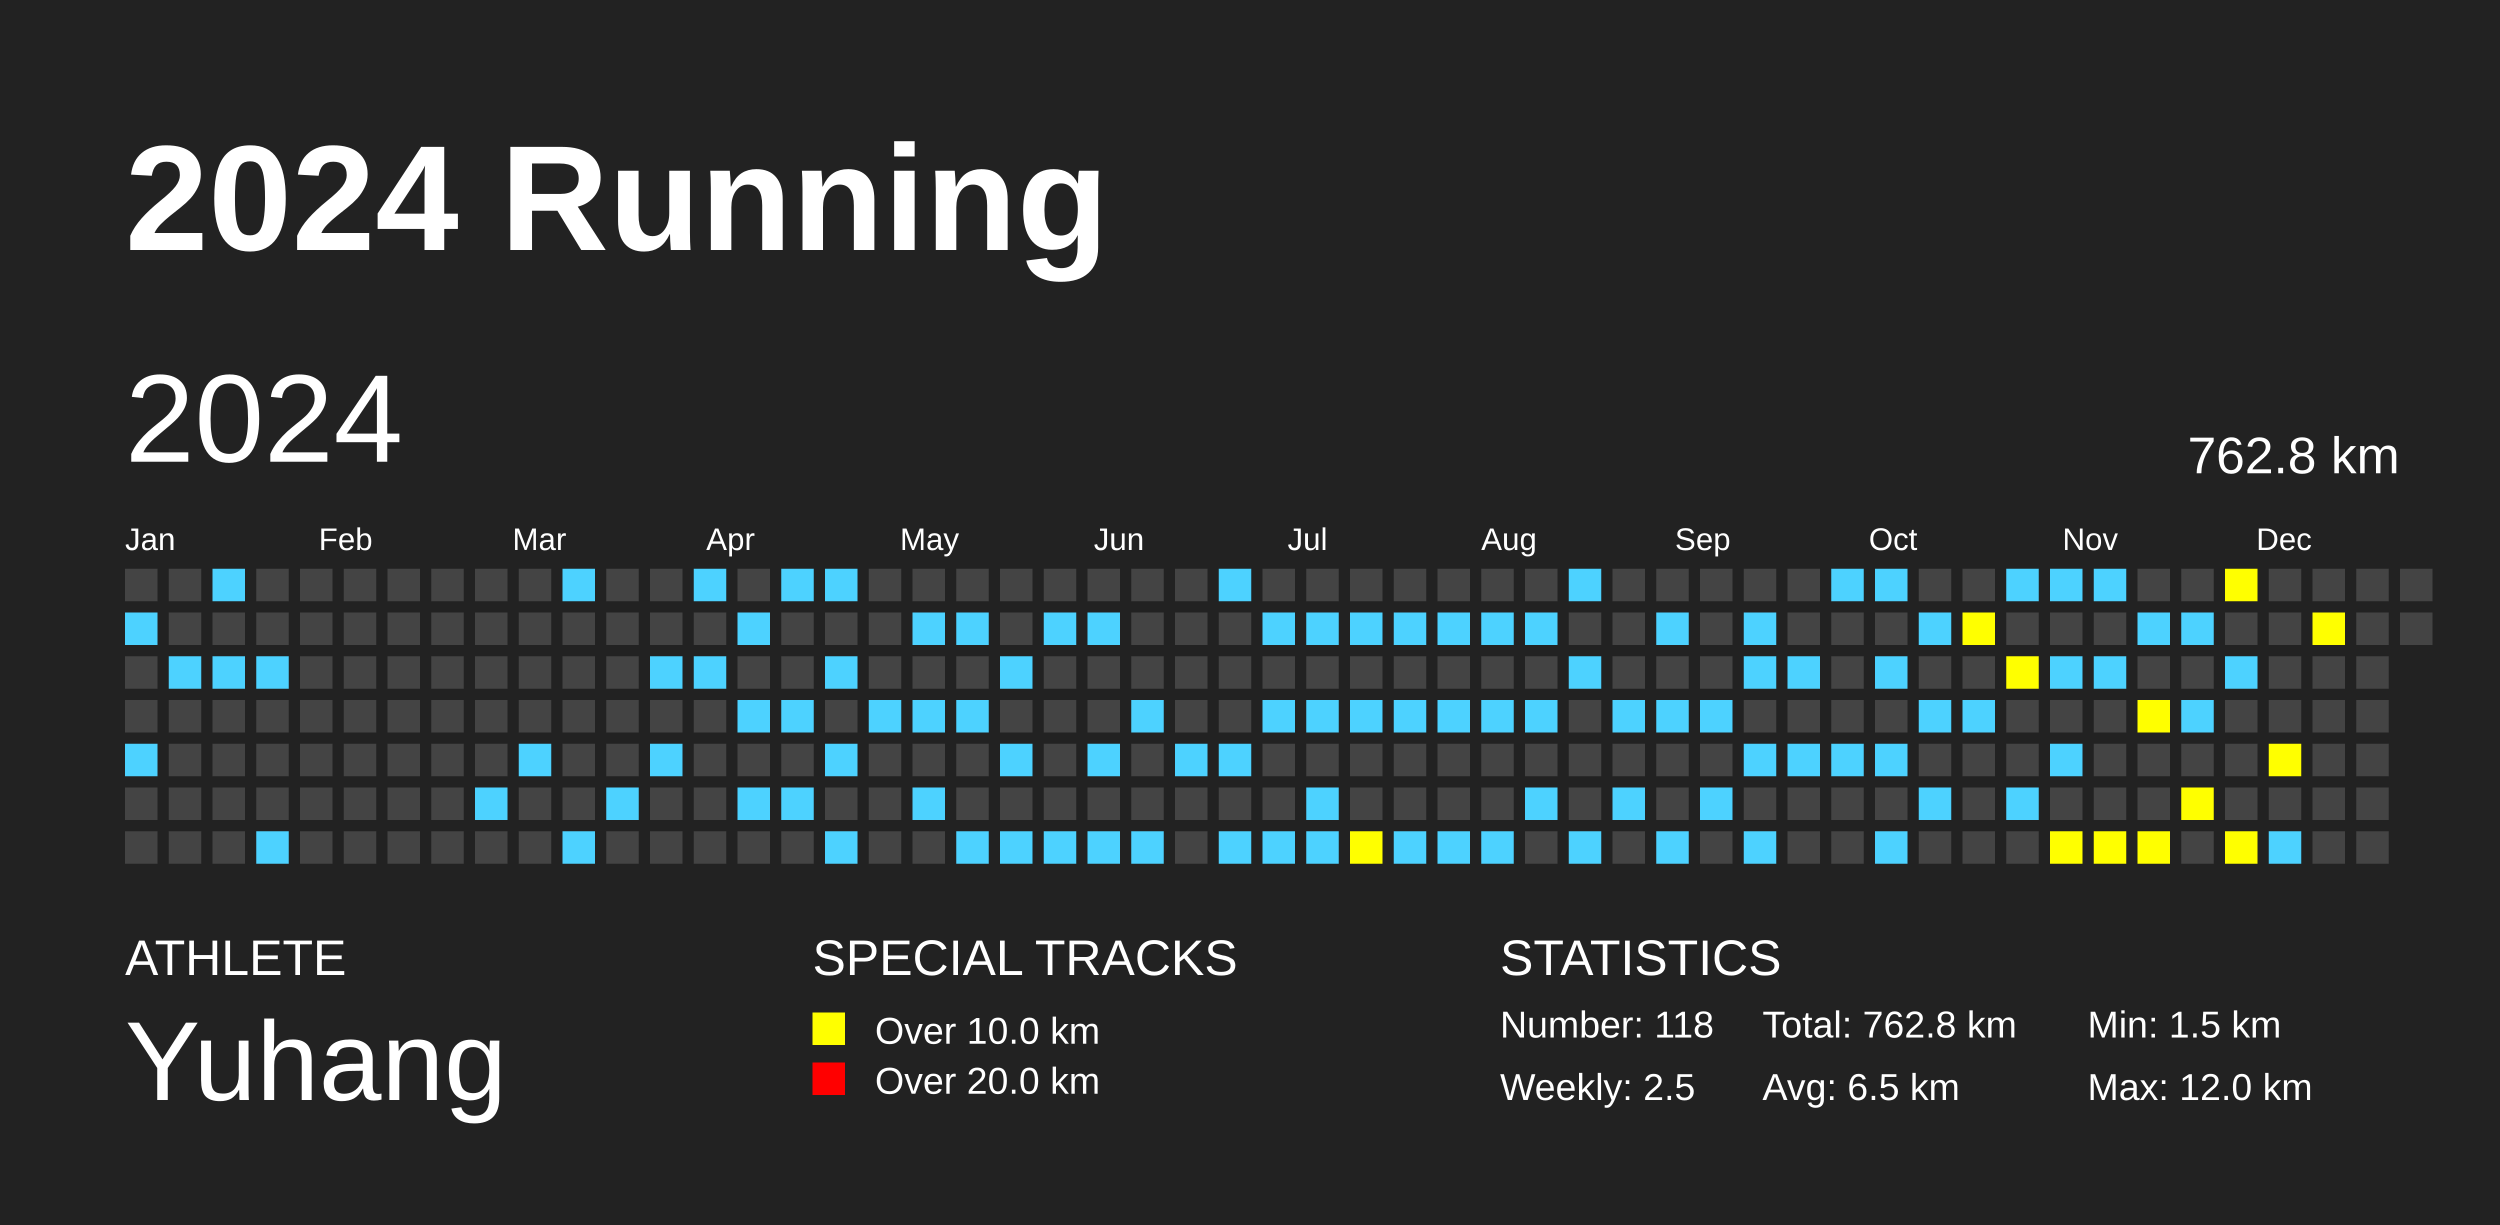
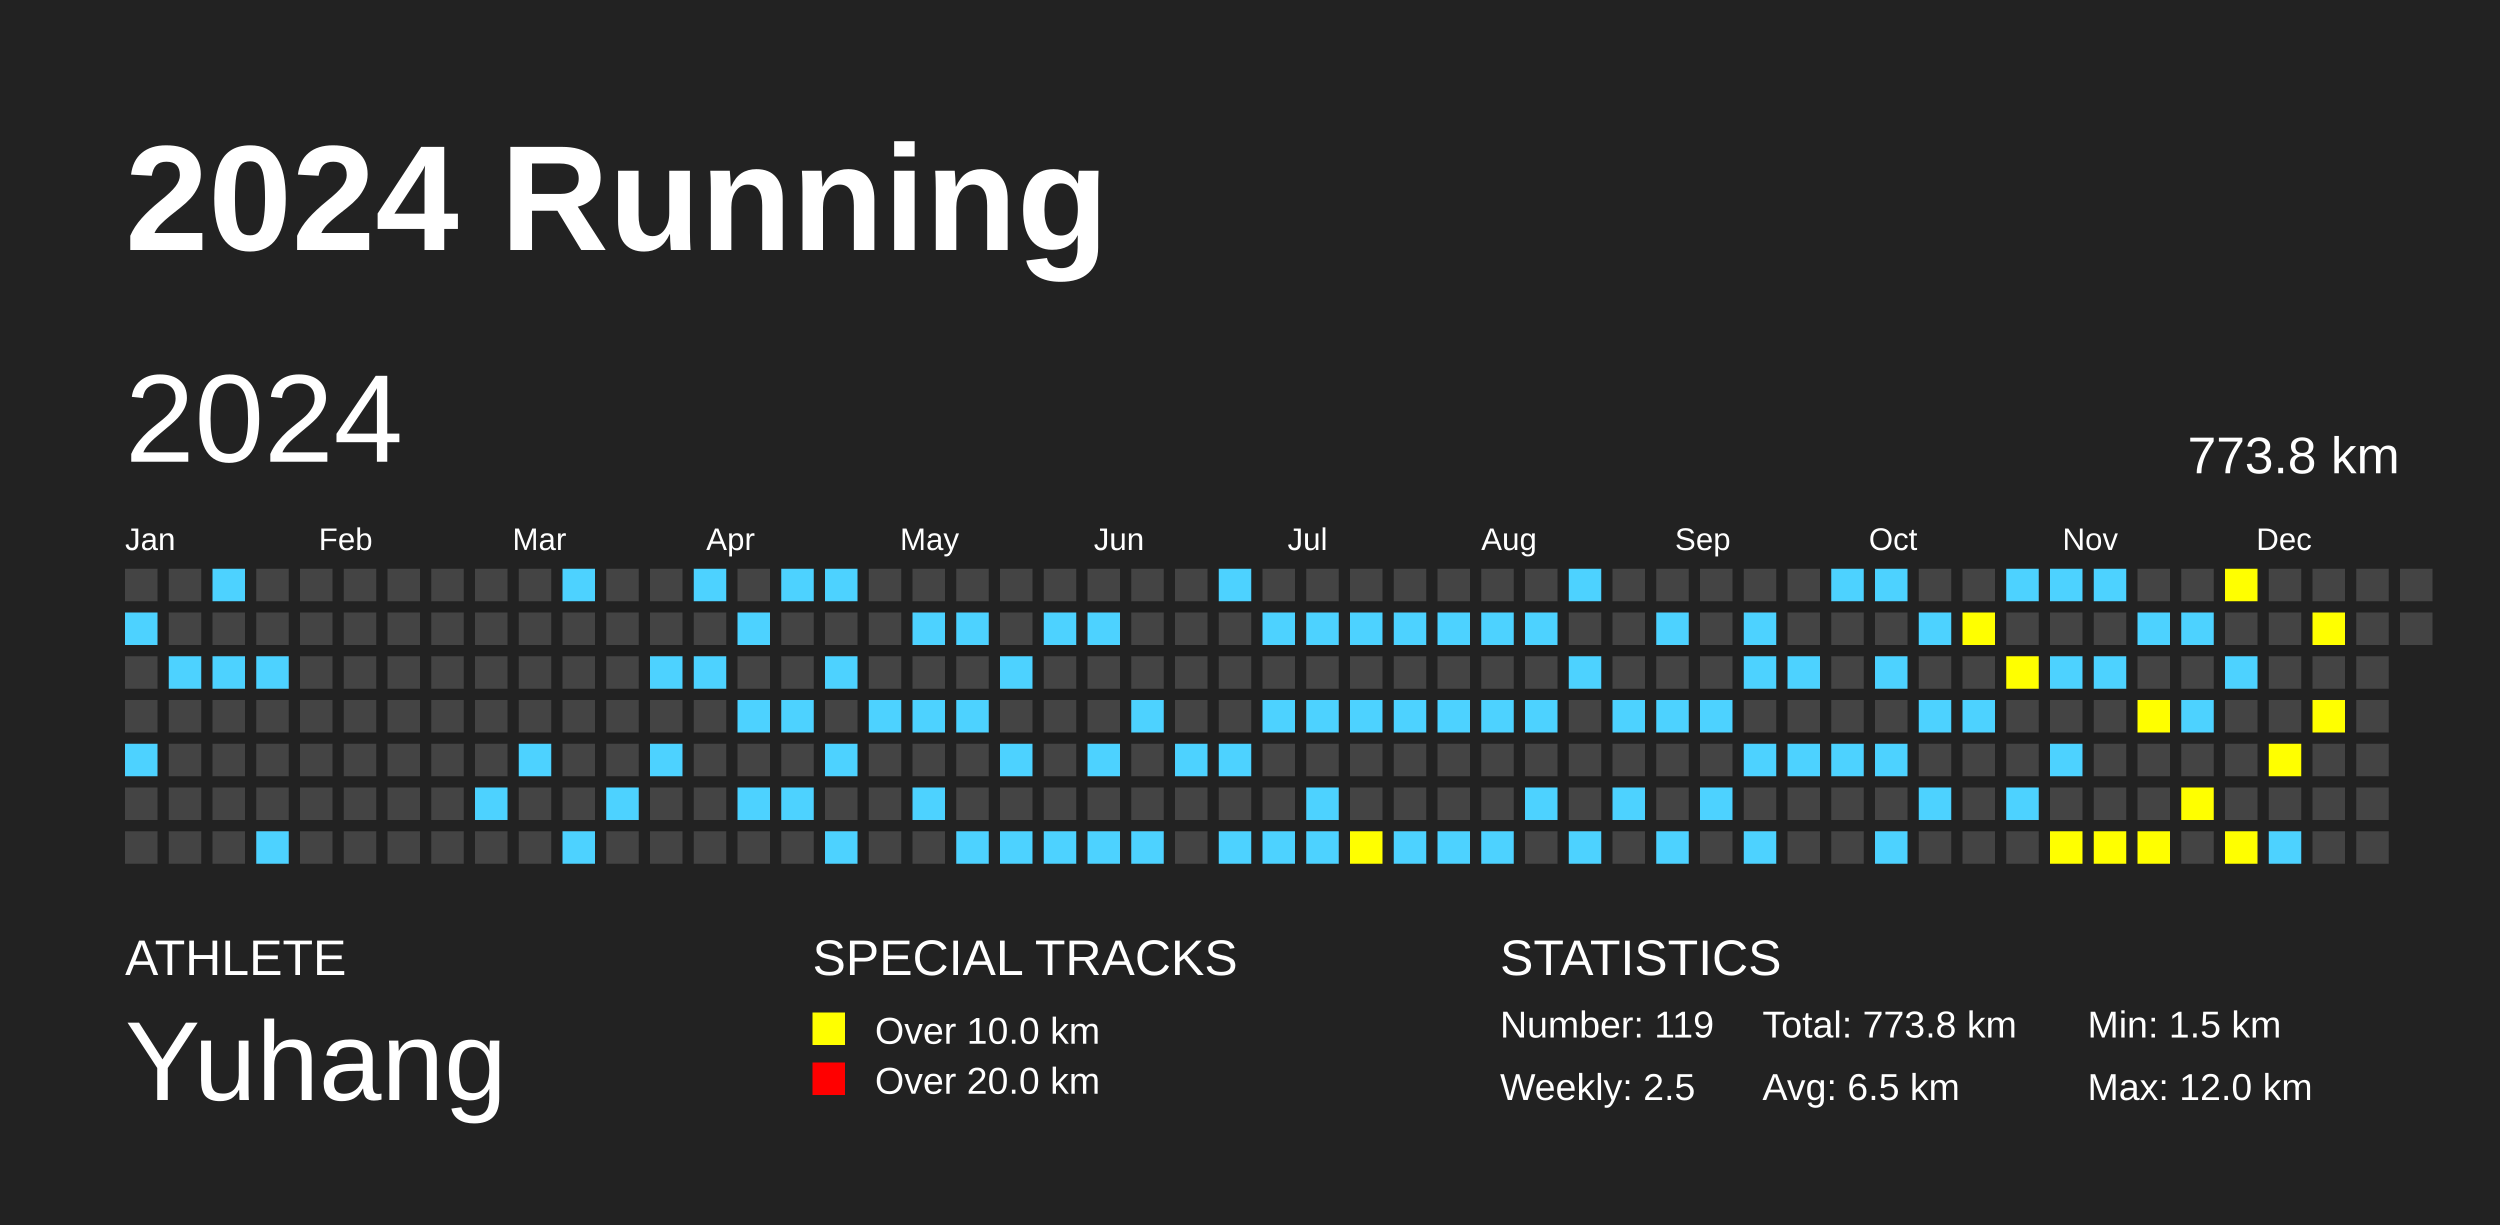
<svg xmlns="http://www.w3.org/2000/svg" baseProfile="full" height="98mm" version="1.1" viewBox="0,0,200,98" width="200mm">
  <defs />
  <rect fill="#222222" height="98" width="200" x="0" y="0" />
  <text fill="#FFFFFF" style="font-size:12px; font-family:Arial; font-weight:bold;" x="10" y="20">2024 Running</text>
  <text fill="#FFFFFF" style="font-size:4px; font-family:Arial" x="10" y="78">ATHLETE</text>
  <text fill="#FFFFFF" style="font-size:9px; font-family:Arial" x="10" y="88">Yuhang</text>
  <text fill="#FFFFFF" style="font-size:4px; font-family:Arial" x="65" y="78">SPECIAL TRACKS</text>
  <rect fill="yellow" height="2.6" width="2.6" x="65" y="81" />
  <text fill="#FFFFFF" style="font-size:3px; font-family:Arial" x="70" y="83.5">Over 10.0 km</text>
  <rect fill="red" height="2.6" width="2.6" x="65" y="85" />
  <text fill="#FFFFFF" style="font-size:3px; font-family:Arial" x="70" y="87.5">Over 20.0 km</text>
  <text fill="#FFFFFF" style="font-size:4px; font-family:Arial" x="120" y="78">STATISTICS</text>
-   <text fill="#FFFFFF" style="font-size:3px; font-family:Arial" x="120" y="83">Number: 118</text>
+   <text fill="#FFFFFF" style="font-size:3px; font-family:Arial" x="120" y="83">Number: 119</text>
  <text fill="#FFFFFF" style="font-size:3px; font-family:Arial" x="120" y="88">Weekly: 2.5</text>
-   <text fill="#FFFFFF" style="font-size:3px; font-family:Arial" x="141" y="83">Total: 762.8 km</text>
+   <text fill="#FFFFFF" style="font-size:3px; font-family:Arial" x="141" y="83">Total: 773.8 km</text>
  <text fill="#FFFFFF" style="font-size:3px; font-family:Arial" x="141" y="88">Avg: 6.5 km</text>
  <text fill="#FFFFFF" style="font-size:3px; font-family:Arial" x="167" y="83">Min: 1.5 km</text>
  <text fill="#FFFFFF" style="font-size:3px; font-family:Arial" x="167" y="88">Max: 12.0 km</text>
  <text dominant-baseline="hanging" fill="#FFFFFF" style="font-size:10.0px; font-family:Arial;" x="10" y="30">2024</text>
-   <text dominant-baseline="hanging" fill="#FFFFFF" style="font-size:4.125px; font-family:Arial;" x="175" y="35">762.8 km</text>
+   <text dominant-baseline="hanging" fill="#FFFFFF" style="font-size:4.125px; font-family:Arial;" x="175" y="35">773.8 km</text>
  <text fill="#FFFFFF" style="font-size:2.5px; font-family:Arial" x="10.0" y="44">Jan</text>
  <text fill="#FFFFFF" style="font-size:2.5px; font-family:Arial" x="25.5" y="44">Feb</text>
  <text fill="#FFFFFF" style="font-size:2.5px; font-family:Arial" x="41.0" y="44">Mar</text>
  <text fill="#FFFFFF" style="font-size:2.5px; font-family:Arial" x="56.5" y="44">Apr</text>
  <text fill="#FFFFFF" style="font-size:2.5px; font-family:Arial" x="72.0" y="44">May</text>
  <text fill="#FFFFFF" style="font-size:2.5px; font-family:Arial" x="87.5" y="44">Jun</text>
  <text fill="#FFFFFF" style="font-size:2.5px; font-family:Arial" x="103.0" y="44">Jul</text>
  <text fill="#FFFFFF" style="font-size:2.5px; font-family:Arial" x="118.5" y="44">Aug</text>
  <text fill="#FFFFFF" style="font-size:2.5px; font-family:Arial" x="134.0" y="44">Sep</text>
  <text fill="#FFFFFF" style="font-size:2.5px; font-family:Arial" x="149.5" y="44">Oct</text>
  <text fill="#FFFFFF" style="font-size:2.5px; font-family:Arial" x="165.0" y="44">Nov</text>
  <text fill="#FFFFFF" style="font-size:2.5px; font-family:Arial" x="180.5" y="44">Dec</text>
  <rect fill="#444444" height="2.6" width="2.6" x="10.0" y="45.5" />
  <rect fill="#4DD2FF" height="2.6" width="2.6" x="10.0" y="49.0" />
  <rect fill="#444444" height="2.6" width="2.6" x="10.0" y="52.5" />
  <rect fill="#444444" height="2.6" width="2.6" x="10.0" y="56.0" />
  <rect fill="#4DD2FF" height="2.6" width="2.6" x="10.0" y="59.5" />
  <rect fill="#444444" height="2.6" width="2.6" x="10.0" y="63.0" />
  <rect fill="#444444" height="2.6" width="2.6" x="10.0" y="66.5" />
  <rect fill="#444444" height="2.6" width="2.6" x="13.5" y="45.5" />
  <rect fill="#444444" height="2.6" width="2.6" x="13.5" y="49.0" />
  <rect fill="#4DD2FF" height="2.6" width="2.6" x="13.5" y="52.5" />
  <rect fill="#444444" height="2.6" width="2.6" x="13.5" y="56.0" />
  <rect fill="#444444" height="2.6" width="2.6" x="13.5" y="59.5" />
  <rect fill="#444444" height="2.6" width="2.6" x="13.5" y="63.0" />
  <rect fill="#444444" height="2.6" width="2.6" x="13.5" y="66.5" />
  <rect fill="#4DD2FF" height="2.6" width="2.6" x="17.0" y="45.5" />
  <rect fill="#444444" height="2.6" width="2.6" x="17.0" y="49.0" />
  <rect fill="#4DD2FF" height="2.6" width="2.6" x="17.0" y="52.5" />
  <rect fill="#444444" height="2.6" width="2.6" x="17.0" y="56.0" />
  <rect fill="#444444" height="2.6" width="2.6" x="17.0" y="59.5" />
  <rect fill="#444444" height="2.6" width="2.6" x="17.0" y="63.0" />
  <rect fill="#444444" height="2.6" width="2.6" x="17.0" y="66.5" />
  <rect fill="#444444" height="2.6" width="2.6" x="20.5" y="45.5" />
  <rect fill="#444444" height="2.6" width="2.6" x="20.5" y="49.0" />
  <rect fill="#4DD2FF" height="2.6" width="2.6" x="20.5" y="52.5" />
  <rect fill="#444444" height="2.6" width="2.6" x="20.5" y="56.0" />
  <rect fill="#444444" height="2.6" width="2.6" x="20.5" y="59.5" />
  <rect fill="#444444" height="2.6" width="2.6" x="20.5" y="63.0" />
  <rect fill="#4DD2FF" height="2.6" width="2.6" x="20.5" y="66.5" />
  <rect fill="#444444" height="2.6" width="2.6" x="24.0" y="45.5" />
  <rect fill="#444444" height="2.6" width="2.6" x="24.0" y="49.0" />
  <rect fill="#444444" height="2.6" width="2.6" x="24.0" y="52.5" />
  <rect fill="#444444" height="2.6" width="2.6" x="24.0" y="56.0" />
  <rect fill="#444444" height="2.6" width="2.6" x="24.0" y="59.5" />
  <rect fill="#444444" height="2.6" width="2.6" x="24.0" y="63.0" />
  <rect fill="#444444" height="2.6" width="2.6" x="24.0" y="66.5" />
  <rect fill="#444444" height="2.6" width="2.6" x="27.5" y="45.5" />
  <rect fill="#444444" height="2.6" width="2.6" x="27.5" y="49.0" />
  <rect fill="#444444" height="2.6" width="2.6" x="27.5" y="52.5" />
  <rect fill="#444444" height="2.6" width="2.6" x="27.5" y="56.0" />
  <rect fill="#444444" height="2.6" width="2.6" x="27.5" y="59.5" />
  <rect fill="#444444" height="2.6" width="2.6" x="27.5" y="63.0" />
  <rect fill="#444444" height="2.6" width="2.6" x="27.5" y="66.5" />
  <rect fill="#444444" height="2.6" width="2.6" x="31.0" y="45.5" />
  <rect fill="#444444" height="2.6" width="2.6" x="31.0" y="49.0" />
  <rect fill="#444444" height="2.6" width="2.6" x="31.0" y="52.5" />
  <rect fill="#444444" height="2.6" width="2.6" x="31.0" y="56.0" />
  <rect fill="#444444" height="2.6" width="2.6" x="31.0" y="59.5" />
  <rect fill="#444444" height="2.6" width="2.6" x="31.0" y="63.0" />
  <rect fill="#444444" height="2.6" width="2.6" x="31.0" y="66.5" />
  <rect fill="#444444" height="2.6" width="2.6" x="34.5" y="45.5" />
  <rect fill="#444444" height="2.6" width="2.6" x="34.5" y="49.0" />
  <rect fill="#444444" height="2.6" width="2.6" x="34.5" y="52.5" />
  <rect fill="#444444" height="2.6" width="2.6" x="34.5" y="56.0" />
  <rect fill="#444444" height="2.6" width="2.6" x="34.5" y="59.5" />
  <rect fill="#444444" height="2.6" width="2.6" x="34.5" y="63.0" />
  <rect fill="#444444" height="2.6" width="2.6" x="34.5" y="66.5" />
  <rect fill="#444444" height="2.6" width="2.6" x="38.0" y="45.5" />
  <rect fill="#444444" height="2.6" width="2.6" x="38.0" y="49.0" />
  <rect fill="#444444" height="2.6" width="2.6" x="38.0" y="52.5" />
  <rect fill="#444444" height="2.6" width="2.6" x="38.0" y="56.0" />
  <rect fill="#444444" height="2.6" width="2.6" x="38.0" y="59.5" />
  <rect fill="#4DD2FF" height="2.6" width="2.6" x="38.0" y="63.0" />
  <rect fill="#444444" height="2.6" width="2.6" x="38.0" y="66.5" />
  <rect fill="#444444" height="2.6" width="2.6" x="41.5" y="45.5" />
  <rect fill="#444444" height="2.6" width="2.6" x="41.5" y="49.0" />
  <rect fill="#444444" height="2.6" width="2.6" x="41.5" y="52.5" />
  <rect fill="#444444" height="2.6" width="2.6" x="41.5" y="56.0" />
  <rect fill="#4DD2FF" height="2.6" width="2.6" x="41.5" y="59.5" />
  <rect fill="#444444" height="2.6" width="2.6" x="41.5" y="63.0" />
  <rect fill="#444444" height="2.6" width="2.6" x="41.5" y="66.5" />
  <rect fill="#4DD2FF" height="2.6" width="2.6" x="45.0" y="45.5" />
  <rect fill="#444444" height="2.6" width="2.6" x="45.0" y="49.0" />
  <rect fill="#444444" height="2.6" width="2.6" x="45.0" y="52.5" />
  <rect fill="#444444" height="2.6" width="2.6" x="45.0" y="56.0" />
  <rect fill="#444444" height="2.6" width="2.6" x="45.0" y="59.5" />
  <rect fill="#444444" height="2.6" width="2.6" x="45.0" y="63.0" />
  <rect fill="#4DD2FF" height="2.6" width="2.6" x="45.0" y="66.5" />
  <rect fill="#444444" height="2.6" width="2.6" x="48.5" y="45.5" />
  <rect fill="#444444" height="2.6" width="2.6" x="48.5" y="49.0" />
  <rect fill="#444444" height="2.6" width="2.6" x="48.5" y="52.5" />
  <rect fill="#444444" height="2.6" width="2.6" x="48.5" y="56.0" />
  <rect fill="#444444" height="2.6" width="2.6" x="48.5" y="59.5" />
  <rect fill="#4DD2FF" height="2.6" width="2.6" x="48.5" y="63.0" />
  <rect fill="#444444" height="2.6" width="2.6" x="48.5" y="66.5" />
  <rect fill="#444444" height="2.6" width="2.6" x="52.0" y="45.5" />
  <rect fill="#444444" height="2.6" width="2.6" x="52.0" y="49.0" />
  <rect fill="#4DD2FF" height="2.6" width="2.6" x="52.0" y="52.5" />
  <rect fill="#444444" height="2.6" width="2.6" x="52.0" y="56.0" />
  <rect fill="#4DD2FF" height="2.6" width="2.6" x="52.0" y="59.5" />
  <rect fill="#444444" height="2.6" width="2.6" x="52.0" y="63.0" />
  <rect fill="#444444" height="2.6" width="2.6" x="52.0" y="66.5" />
  <rect fill="#4DD2FF" height="2.6" width="2.6" x="55.5" y="45.5" />
  <rect fill="#444444" height="2.6" width="2.6" x="55.5" y="49.0" />
  <rect fill="#4DD2FF" height="2.6" width="2.6" x="55.5" y="52.5" />
  <rect fill="#444444" height="2.6" width="2.6" x="55.5" y="56.0" />
  <rect fill="#444444" height="2.6" width="2.6" x="55.5" y="59.5" />
  <rect fill="#444444" height="2.6" width="2.6" x="55.5" y="63.0" />
  <rect fill="#444444" height="2.6" width="2.6" x="55.5" y="66.5" />
  <rect fill="#444444" height="2.6" width="2.6" x="59.0" y="45.5" />
  <rect fill="#4DD2FF" height="2.6" width="2.6" x="59.0" y="49.0" />
  <rect fill="#444444" height="2.6" width="2.6" x="59.0" y="52.5" />
  <rect fill="#4DD2FF" height="2.6" width="2.6" x="59.0" y="56.0" />
  <rect fill="#444444" height="2.6" width="2.6" x="59.0" y="59.5" />
  <rect fill="#4DD2FF" height="2.6" width="2.6" x="59.0" y="63.0" />
  <rect fill="#444444" height="2.6" width="2.6" x="59.0" y="66.5" />
  <rect fill="#4DD2FF" height="2.6" width="2.6" x="62.5" y="45.5" />
  <rect fill="#444444" height="2.6" width="2.6" x="62.5" y="49.0" />
  <rect fill="#444444" height="2.6" width="2.6" x="62.5" y="52.5" />
  <rect fill="#4DD2FF" height="2.6" width="2.6" x="62.5" y="56.0" />
  <rect fill="#444444" height="2.6" width="2.6" x="62.5" y="59.5" />
  <rect fill="#4DD2FF" height="2.6" width="2.6" x="62.5" y="63.0" />
  <rect fill="#444444" height="2.6" width="2.6" x="62.5" y="66.5" />
  <rect fill="#4DD2FF" height="2.6" width="2.6" x="66.0" y="45.5" />
  <rect fill="#444444" height="2.6" width="2.6" x="66.0" y="49.0" />
  <rect fill="#4DD2FF" height="2.6" width="2.6" x="66.0" y="52.5" />
  <rect fill="#444444" height="2.6" width="2.6" x="66.0" y="56.0" />
  <rect fill="#4DD2FF" height="2.6" width="2.6" x="66.0" y="59.5" />
  <rect fill="#444444" height="2.6" width="2.6" x="66.0" y="63.0" />
  <rect fill="#4DD2FF" height="2.6" width="2.6" x="66.0" y="66.5" />
  <rect fill="#444444" height="2.6" width="2.6" x="69.5" y="45.5" />
  <rect fill="#444444" height="2.6" width="2.6" x="69.5" y="49.0" />
  <rect fill="#444444" height="2.6" width="2.6" x="69.5" y="52.5" />
  <rect fill="#4DD2FF" height="2.6" width="2.6" x="69.5" y="56.0" />
  <rect fill="#444444" height="2.6" width="2.6" x="69.5" y="59.5" />
  <rect fill="#444444" height="2.6" width="2.6" x="69.5" y="63.0" />
  <rect fill="#444444" height="2.6" width="2.6" x="69.5" y="66.5" />
  <rect fill="#444444" height="2.6" width="2.6" x="73.0" y="45.5" />
  <rect fill="#4DD2FF" height="2.6" width="2.6" x="73.0" y="49.0" />
  <rect fill="#444444" height="2.6" width="2.6" x="73.0" y="52.5" />
  <rect fill="#4DD2FF" height="2.6" width="2.6" x="73.0" y="56.0" />
  <rect fill="#444444" height="2.6" width="2.6" x="73.0" y="59.5" />
  <rect fill="#4DD2FF" height="2.6" width="2.6" x="73.0" y="63.0" />
  <rect fill="#444444" height="2.6" width="2.6" x="73.0" y="66.5" />
  <rect fill="#444444" height="2.6" width="2.6" x="76.5" y="45.5" />
  <rect fill="#4DD2FF" height="2.6" width="2.6" x="76.5" y="49.0" />
  <rect fill="#444444" height="2.6" width="2.6" x="76.5" y="52.5" />
  <rect fill="#4DD2FF" height="2.6" width="2.6" x="76.5" y="56.0" />
  <rect fill="#444444" height="2.6" width="2.6" x="76.5" y="59.5" />
  <rect fill="#444444" height="2.6" width="2.6" x="76.5" y="63.0" />
  <rect fill="#4DD2FF" height="2.6" width="2.6" x="76.5" y="66.5" />
  <rect fill="#444444" height="2.6" width="2.6" x="80.0" y="45.5" />
  <rect fill="#444444" height="2.6" width="2.6" x="80.0" y="49.0" />
  <rect fill="#4DD2FF" height="2.6" width="2.6" x="80.0" y="52.5" />
  <rect fill="#444444" height="2.6" width="2.6" x="80.0" y="56.0" />
  <rect fill="#4DD2FF" height="2.6" width="2.6" x="80.0" y="59.5" />
  <rect fill="#444444" height="2.6" width="2.6" x="80.0" y="63.0" />
  <rect fill="#4DD2FF" height="2.6" width="2.6" x="80.0" y="66.5" />
  <rect fill="#444444" height="2.6" width="2.6" x="83.5" y="45.5" />
  <rect fill="#4DD2FF" height="2.6" width="2.6" x="83.5" y="49.0" />
  <rect fill="#444444" height="2.6" width="2.6" x="83.5" y="52.5" />
  <rect fill="#444444" height="2.6" width="2.6" x="83.5" y="56.0" />
  <rect fill="#444444" height="2.6" width="2.6" x="83.5" y="59.5" />
  <rect fill="#444444" height="2.6" width="2.6" x="83.5" y="63.0" />
  <rect fill="#4DD2FF" height="2.6" width="2.6" x="83.5" y="66.5" />
  <rect fill="#444444" height="2.6" width="2.6" x="87.0" y="45.5" />
  <rect fill="#4DD2FF" height="2.6" width="2.6" x="87.0" y="49.0" />
  <rect fill="#444444" height="2.6" width="2.6" x="87.0" y="52.5" />
  <rect fill="#444444" height="2.6" width="2.6" x="87.0" y="56.0" />
  <rect fill="#4DD2FF" height="2.6" width="2.6" x="87.0" y="59.5" />
  <rect fill="#444444" height="2.6" width="2.6" x="87.0" y="63.0" />
  <rect fill="#4DD2FF" height="2.6" width="2.6" x="87.0" y="66.5" />
  <rect fill="#444444" height="2.6" width="2.6" x="90.5" y="45.5" />
  <rect fill="#444444" height="2.6" width="2.6" x="90.5" y="49.0" />
  <rect fill="#444444" height="2.6" width="2.6" x="90.5" y="52.5" />
  <rect fill="#4DD2FF" height="2.6" width="2.6" x="90.5" y="56.0" />
  <rect fill="#444444" height="2.6" width="2.6" x="90.5" y="59.5" />
  <rect fill="#444444" height="2.6" width="2.6" x="90.5" y="63.0" />
  <rect fill="#4DD2FF" height="2.6" width="2.6" x="90.5" y="66.5" />
  <rect fill="#444444" height="2.6" width="2.6" x="94.0" y="45.5" />
  <rect fill="#444444" height="2.6" width="2.6" x="94.0" y="49.0" />
  <rect fill="#444444" height="2.6" width="2.6" x="94.0" y="52.5" />
  <rect fill="#444444" height="2.6" width="2.6" x="94.0" y="56.0" />
  <rect fill="#4DD2FF" height="2.6" width="2.6" x="94.0" y="59.5" />
  <rect fill="#444444" height="2.6" width="2.6" x="94.0" y="63.0" />
  <rect fill="#444444" height="2.6" width="2.6" x="94.0" y="66.5" />
  <rect fill="#4DD2FF" height="2.6" width="2.6" x="97.5" y="45.5" />
  <rect fill="#444444" height="2.6" width="2.6" x="97.5" y="49.0" />
  <rect fill="#444444" height="2.6" width="2.6" x="97.5" y="52.5" />
  <rect fill="#444444" height="2.6" width="2.6" x="97.5" y="56.0" />
  <rect fill="#4DD2FF" height="2.6" width="2.6" x="97.5" y="59.5" />
  <rect fill="#444444" height="2.6" width="2.6" x="97.5" y="63.0" />
  <rect fill="#4DD2FF" height="2.6" width="2.6" x="97.5" y="66.5" />
  <rect fill="#444444" height="2.6" width="2.6" x="101.0" y="45.5" />
  <rect fill="#4DD2FF" height="2.6" width="2.6" x="101.0" y="49.0" />
  <rect fill="#444444" height="2.6" width="2.6" x="101.0" y="52.5" />
  <rect fill="#4DD2FF" height="2.6" width="2.6" x="101.0" y="56.0" />
  <rect fill="#444444" height="2.6" width="2.6" x="101.0" y="59.5" />
  <rect fill="#444444" height="2.6" width="2.6" x="101.0" y="63.0" />
  <rect fill="#4DD2FF" height="2.6" width="2.6" x="101.0" y="66.5" />
  <rect fill="#444444" height="2.6" width="2.6" x="104.5" y="45.5" />
  <rect fill="#4DD2FF" height="2.6" width="2.6" x="104.5" y="49.0" />
  <rect fill="#444444" height="2.6" width="2.6" x="104.5" y="52.5" />
  <rect fill="#4DD2FF" height="2.6" width="2.6" x="104.5" y="56.0" />
  <rect fill="#444444" height="2.6" width="2.6" x="104.5" y="59.5" />
  <rect fill="#4DD2FF" height="2.6" width="2.6" x="104.5" y="63.0" />
  <rect fill="#4DD2FF" height="2.6" width="2.6" x="104.5" y="66.5" />
  <rect fill="#444444" height="2.6" width="2.6" x="108.0" y="45.5" />
  <rect fill="#4DD2FF" height="2.6" width="2.6" x="108.0" y="49.0" />
  <rect fill="#444444" height="2.6" width="2.6" x="108.0" y="52.5" />
  <rect fill="#4DD2FF" height="2.6" width="2.6" x="108.0" y="56.0" />
  <rect fill="#444444" height="2.6" width="2.6" x="108.0" y="59.5" />
  <rect fill="#444444" height="2.6" width="2.6" x="108.0" y="63.0" />
  <rect fill="yellow" height="2.6" width="2.6" x="108.0" y="66.5" />
  <rect fill="#444444" height="2.6" width="2.6" x="111.5" y="45.5" />
  <rect fill="#4DD2FF" height="2.6" width="2.6" x="111.5" y="49.0" />
  <rect fill="#444444" height="2.6" width="2.6" x="111.5" y="52.5" />
  <rect fill="#4DD2FF" height="2.6" width="2.6" x="111.5" y="56.0" />
  <rect fill="#444444" height="2.6" width="2.6" x="111.5" y="59.5" />
  <rect fill="#444444" height="2.6" width="2.6" x="111.5" y="63.0" />
  <rect fill="#4DD2FF" height="2.6" width="2.6" x="111.5" y="66.5" />
  <rect fill="#444444" height="2.6" width="2.6" x="115.0" y="45.5" />
  <rect fill="#4DD2FF" height="2.6" width="2.6" x="115.0" y="49.0" />
  <rect fill="#444444" height="2.6" width="2.6" x="115.0" y="52.5" />
  <rect fill="#4DD2FF" height="2.6" width="2.6" x="115.0" y="56.0" />
  <rect fill="#444444" height="2.6" width="2.6" x="115.0" y="59.5" />
  <rect fill="#444444" height="2.6" width="2.6" x="115.0" y="63.0" />
  <rect fill="#4DD2FF" height="2.6" width="2.6" x="115.0" y="66.5" />
  <rect fill="#444444" height="2.6" width="2.6" x="118.5" y="45.5" />
  <rect fill="#4DD2FF" height="2.6" width="2.6" x="118.5" y="49.0" />
  <rect fill="#444444" height="2.6" width="2.6" x="118.5" y="52.5" />
  <rect fill="#4DD2FF" height="2.6" width="2.6" x="118.5" y="56.0" />
  <rect fill="#444444" height="2.6" width="2.6" x="118.5" y="59.5" />
  <rect fill="#444444" height="2.6" width="2.6" x="118.5" y="63.0" />
  <rect fill="#4DD2FF" height="2.6" width="2.6" x="118.5" y="66.5" />
  <rect fill="#444444" height="2.6" width="2.6" x="122.0" y="45.5" />
  <rect fill="#4DD2FF" height="2.6" width="2.6" x="122.0" y="49.0" />
  <rect fill="#444444" height="2.6" width="2.6" x="122.0" y="52.5" />
  <rect fill="#4DD2FF" height="2.6" width="2.6" x="122.0" y="56.0" />
  <rect fill="#444444" height="2.6" width="2.6" x="122.0" y="59.5" />
  <rect fill="#4DD2FF" height="2.6" width="2.6" x="122.0" y="63.0" />
  <rect fill="#444444" height="2.6" width="2.6" x="122.0" y="66.5" />
  <rect fill="#4DD2FF" height="2.6" width="2.6" x="125.5" y="45.5" />
  <rect fill="#444444" height="2.6" width="2.6" x="125.5" y="49.0" />
  <rect fill="#4DD2FF" height="2.6" width="2.6" x="125.5" y="52.5" />
  <rect fill="#444444" height="2.6" width="2.6" x="125.5" y="56.0" />
  <rect fill="#444444" height="2.6" width="2.6" x="125.5" y="59.5" />
  <rect fill="#444444" height="2.6" width="2.6" x="125.5" y="63.0" />
  <rect fill="#4DD2FF" height="2.6" width="2.6" x="125.5" y="66.5" />
  <rect fill="#444444" height="2.6" width="2.6" x="129.0" y="45.5" />
  <rect fill="#444444" height="2.6" width="2.6" x="129.0" y="49.0" />
  <rect fill="#444444" height="2.6" width="2.6" x="129.0" y="52.5" />
  <rect fill="#4DD2FF" height="2.6" width="2.6" x="129.0" y="56.0" />
  <rect fill="#444444" height="2.6" width="2.6" x="129.0" y="59.5" />
  <rect fill="#4DD2FF" height="2.6" width="2.6" x="129.0" y="63.0" />
  <rect fill="#444444" height="2.6" width="2.6" x="129.0" y="66.5" />
  <rect fill="#444444" height="2.6" width="2.6" x="132.5" y="45.5" />
  <rect fill="#4DD2FF" height="2.6" width="2.6" x="132.5" y="49.0" />
  <rect fill="#444444" height="2.6" width="2.6" x="132.5" y="52.5" />
  <rect fill="#4DD2FF" height="2.6" width="2.6" x="132.5" y="56.0" />
  <rect fill="#444444" height="2.6" width="2.6" x="132.5" y="59.5" />
  <rect fill="#444444" height="2.6" width="2.6" x="132.5" y="63.0" />
  <rect fill="#4DD2FF" height="2.6" width="2.6" x="132.5" y="66.5" />
  <rect fill="#444444" height="2.6" width="2.6" x="136.0" y="45.5" />
  <rect fill="#444444" height="2.6" width="2.6" x="136.0" y="49.0" />
  <rect fill="#444444" height="2.6" width="2.6" x="136.0" y="52.5" />
  <rect fill="#4DD2FF" height="2.6" width="2.6" x="136.0" y="56.0" />
  <rect fill="#444444" height="2.6" width="2.6" x="136.0" y="59.5" />
  <rect fill="#4DD2FF" height="2.6" width="2.6" x="136.0" y="63.0" />
  <rect fill="#444444" height="2.6" width="2.6" x="136.0" y="66.5" />
  <rect fill="#444444" height="2.6" width="2.6" x="139.5" y="45.5" />
  <rect fill="#4DD2FF" height="2.6" width="2.6" x="139.5" y="49.0" />
  <rect fill="#4DD2FF" height="2.6" width="2.6" x="139.5" y="52.5" />
  <rect fill="#444444" height="2.6" width="2.6" x="139.5" y="56.0" />
  <rect fill="#4DD2FF" height="2.6" width="2.6" x="139.5" y="59.5" />
  <rect fill="#444444" height="2.6" width="2.6" x="139.5" y="63.0" />
  <rect fill="#4DD2FF" height="2.6" width="2.6" x="139.5" y="66.5" />
  <rect fill="#444444" height="2.6" width="2.6" x="143.0" y="45.5" />
  <rect fill="#444444" height="2.6" width="2.6" x="143.0" y="49.0" />
  <rect fill="#4DD2FF" height="2.6" width="2.6" x="143.0" y="52.5" />
  <rect fill="#444444" height="2.6" width="2.6" x="143.0" y="56.0" />
  <rect fill="#4DD2FF" height="2.6" width="2.6" x="143.0" y="59.5" />
  <rect fill="#444444" height="2.6" width="2.6" x="143.0" y="63.0" />
  <rect fill="#444444" height="2.6" width="2.6" x="143.0" y="66.5" />
  <rect fill="#4DD2FF" height="2.6" width="2.6" x="146.5" y="45.5" />
  <rect fill="#444444" height="2.6" width="2.6" x="146.5" y="49.0" />
  <rect fill="#444444" height="2.6" width="2.6" x="146.5" y="52.5" />
  <rect fill="#444444" height="2.6" width="2.6" x="146.5" y="56.0" />
  <rect fill="#4DD2FF" height="2.6" width="2.6" x="146.5" y="59.5" />
  <rect fill="#444444" height="2.6" width="2.6" x="146.5" y="63.0" />
  <rect fill="#444444" height="2.6" width="2.6" x="146.5" y="66.5" />
  <rect fill="#4DD2FF" height="2.6" width="2.6" x="150.0" y="45.5" />
  <rect fill="#444444" height="2.6" width="2.6" x="150.0" y="49.0" />
  <rect fill="#4DD2FF" height="2.6" width="2.6" x="150.0" y="52.5" />
  <rect fill="#444444" height="2.6" width="2.6" x="150.0" y="56.0" />
  <rect fill="#4DD2FF" height="2.6" width="2.6" x="150.0" y="59.5" />
  <rect fill="#444444" height="2.6" width="2.6" x="150.0" y="63.0" />
  <rect fill="#4DD2FF" height="2.6" width="2.6" x="150.0" y="66.5" />
  <rect fill="#444444" height="2.6" width="2.6" x="153.5" y="45.5" />
  <rect fill="#4DD2FF" height="2.6" width="2.6" x="153.5" y="49.0" />
  <rect fill="#444444" height="2.6" width="2.6" x="153.5" y="52.5" />
  <rect fill="#4DD2FF" height="2.6" width="2.6" x="153.5" y="56.0" />
  <rect fill="#444444" height="2.6" width="2.6" x="153.5" y="59.5" />
  <rect fill="#4DD2FF" height="2.6" width="2.6" x="153.5" y="63.0" />
  <rect fill="#444444" height="2.6" width="2.6" x="153.5" y="66.5" />
  <rect fill="#444444" height="2.6" width="2.6" x="157.0" y="45.5" />
  <rect fill="yellow" height="2.6" width="2.6" x="157.0" y="49.0" />
  <rect fill="#444444" height="2.6" width="2.6" x="157.0" y="52.5" />
  <rect fill="#4DD2FF" height="2.6" width="2.6" x="157.0" y="56.0" />
  <rect fill="#444444" height="2.6" width="2.6" x="157.0" y="59.5" />
  <rect fill="#444444" height="2.6" width="2.6" x="157.0" y="63.0" />
  <rect fill="#444444" height="2.6" width="2.6" x="157.0" y="66.5" />
  <rect fill="#4DD2FF" height="2.6" width="2.6" x="160.5" y="45.5" />
  <rect fill="#444444" height="2.6" width="2.6" x="160.5" y="49.0" />
  <rect fill="yellow" height="2.6" width="2.6" x="160.5" y="52.5" />
  <rect fill="#444444" height="2.6" width="2.6" x="160.5" y="56.0" />
  <rect fill="#444444" height="2.6" width="2.6" x="160.5" y="59.5" />
  <rect fill="#4DD2FF" height="2.6" width="2.6" x="160.5" y="63.0" />
  <rect fill="#444444" height="2.6" width="2.6" x="160.5" y="66.5" />
  <rect fill="#4DD2FF" height="2.6" width="2.6" x="164.0" y="45.5" />
  <rect fill="#444444" height="2.6" width="2.6" x="164.0" y="49.0" />
  <rect fill="#4DD2FF" height="2.6" width="2.6" x="164.0" y="52.5" />
  <rect fill="#444444" height="2.6" width="2.6" x="164.0" y="56.0" />
  <rect fill="#4DD2FF" height="2.6" width="2.6" x="164.0" y="59.5" />
  <rect fill="#444444" height="2.6" width="2.6" x="164.0" y="63.0" />
  <rect fill="yellow" height="2.6" width="2.6" x="164.0" y="66.5" />
  <rect fill="#4DD2FF" height="2.6" width="2.6" x="167.5" y="45.5" />
  <rect fill="#444444" height="2.6" width="2.6" x="167.5" y="49.0" />
  <rect fill="#4DD2FF" height="2.6" width="2.6" x="167.5" y="52.5" />
  <rect fill="#444444" height="2.6" width="2.6" x="167.5" y="56.0" />
  <rect fill="#444444" height="2.6" width="2.6" x="167.5" y="59.5" />
  <rect fill="#444444" height="2.6" width="2.6" x="167.5" y="63.0" />
  <rect fill="yellow" height="2.6" width="2.6" x="167.5" y="66.5" />
  <rect fill="#444444" height="2.6" width="2.6" x="171.0" y="45.5" />
  <rect fill="#4DD2FF" height="2.6" width="2.6" x="171.0" y="49.0" />
  <rect fill="#444444" height="2.6" width="2.6" x="171.0" y="52.5" />
  <rect fill="yellow" height="2.6" width="2.6" x="171.0" y="56.0" />
  <rect fill="#444444" height="2.6" width="2.6" x="171.0" y="59.5" />
  <rect fill="#444444" height="2.6" width="2.6" x="171.0" y="63.0" />
  <rect fill="yellow" height="2.6" width="2.6" x="171.0" y="66.5" />
  <rect fill="#444444" height="2.6" width="2.6" x="174.5" y="45.5" />
  <rect fill="#4DD2FF" height="2.6" width="2.6" x="174.5" y="49.0" />
  <rect fill="#444444" height="2.6" width="2.6" x="174.5" y="52.5" />
  <rect fill="#4DD2FF" height="2.6" width="2.6" x="174.5" y="56.0" />
  <rect fill="#444444" height="2.6" width="2.6" x="174.5" y="59.5" />
  <rect fill="yellow" height="2.6" width="2.6" x="174.5" y="63.0" />
  <rect fill="#444444" height="2.6" width="2.6" x="174.5" y="66.5" />
  <rect fill="yellow" height="2.6" width="2.6" x="178.0" y="45.5" />
  <rect fill="#444444" height="2.6" width="2.6" x="178.0" y="49.0" />
  <rect fill="#4DD2FF" height="2.6" width="2.6" x="178.0" y="52.5" />
  <rect fill="#444444" height="2.6" width="2.6" x="178.0" y="56.0" />
  <rect fill="#444444" height="2.6" width="2.6" x="178.0" y="59.5" />
  <rect fill="#444444" height="2.6" width="2.6" x="178.0" y="63.0" />
  <rect fill="yellow" height="2.6" width="2.6" x="178.0" y="66.5" />
  <rect fill="#444444" height="2.6" width="2.6" x="181.5" y="45.5" />
  <rect fill="#444444" height="2.6" width="2.6" x="181.5" y="49.0" />
  <rect fill="#444444" height="2.6" width="2.6" x="181.5" y="52.5" />
  <rect fill="#444444" height="2.6" width="2.6" x="181.5" y="56.0" />
  <rect fill="yellow" height="2.6" width="2.6" x="181.5" y="59.5" />
  <rect fill="#444444" height="2.6" width="2.6" x="181.5" y="63.0" />
  <rect fill="#4DD2FF" height="2.6" width="2.6" x="181.5" y="66.5" />
  <rect fill="#444444" height="2.6" width="2.6" x="185.0" y="45.5" />
  <rect fill="yellow" height="2.6" width="2.6" x="185.0" y="49.0" />
  <rect fill="#444444" height="2.6" width="2.6" x="185.0" y="52.5" />
-   <rect fill="#444444" height="2.6" width="2.6" x="185.0" y="56.0" />
+   <rect fill="yellow" height="2.6" width="2.6" x="185.0" y="56.0" />
  <rect fill="#444444" height="2.6" width="2.6" x="185.0" y="59.5" />
  <rect fill="#444444" height="2.6" width="2.6" x="185.0" y="63.0" />
  <rect fill="#444444" height="2.6" width="2.6" x="185.0" y="66.5" />
  <rect fill="#444444" height="2.6" width="2.6" x="188.5" y="45.5" />
  <rect fill="#444444" height="2.6" width="2.6" x="188.5" y="49.0" />
  <rect fill="#444444" height="2.6" width="2.6" x="188.5" y="52.5" />
  <rect fill="#444444" height="2.6" width="2.6" x="188.5" y="56.0" />
  <rect fill="#444444" height="2.6" width="2.6" x="188.5" y="59.5" />
  <rect fill="#444444" height="2.6" width="2.6" x="188.5" y="63.0" />
  <rect fill="#444444" height="2.6" width="2.6" x="188.5" y="66.5" />
  <rect fill="#444444" height="2.6" width="2.6" x="192.0" y="45.5" />
  <rect fill="#444444" height="2.6" width="2.6" x="192.0" y="49.0" />
</svg>
